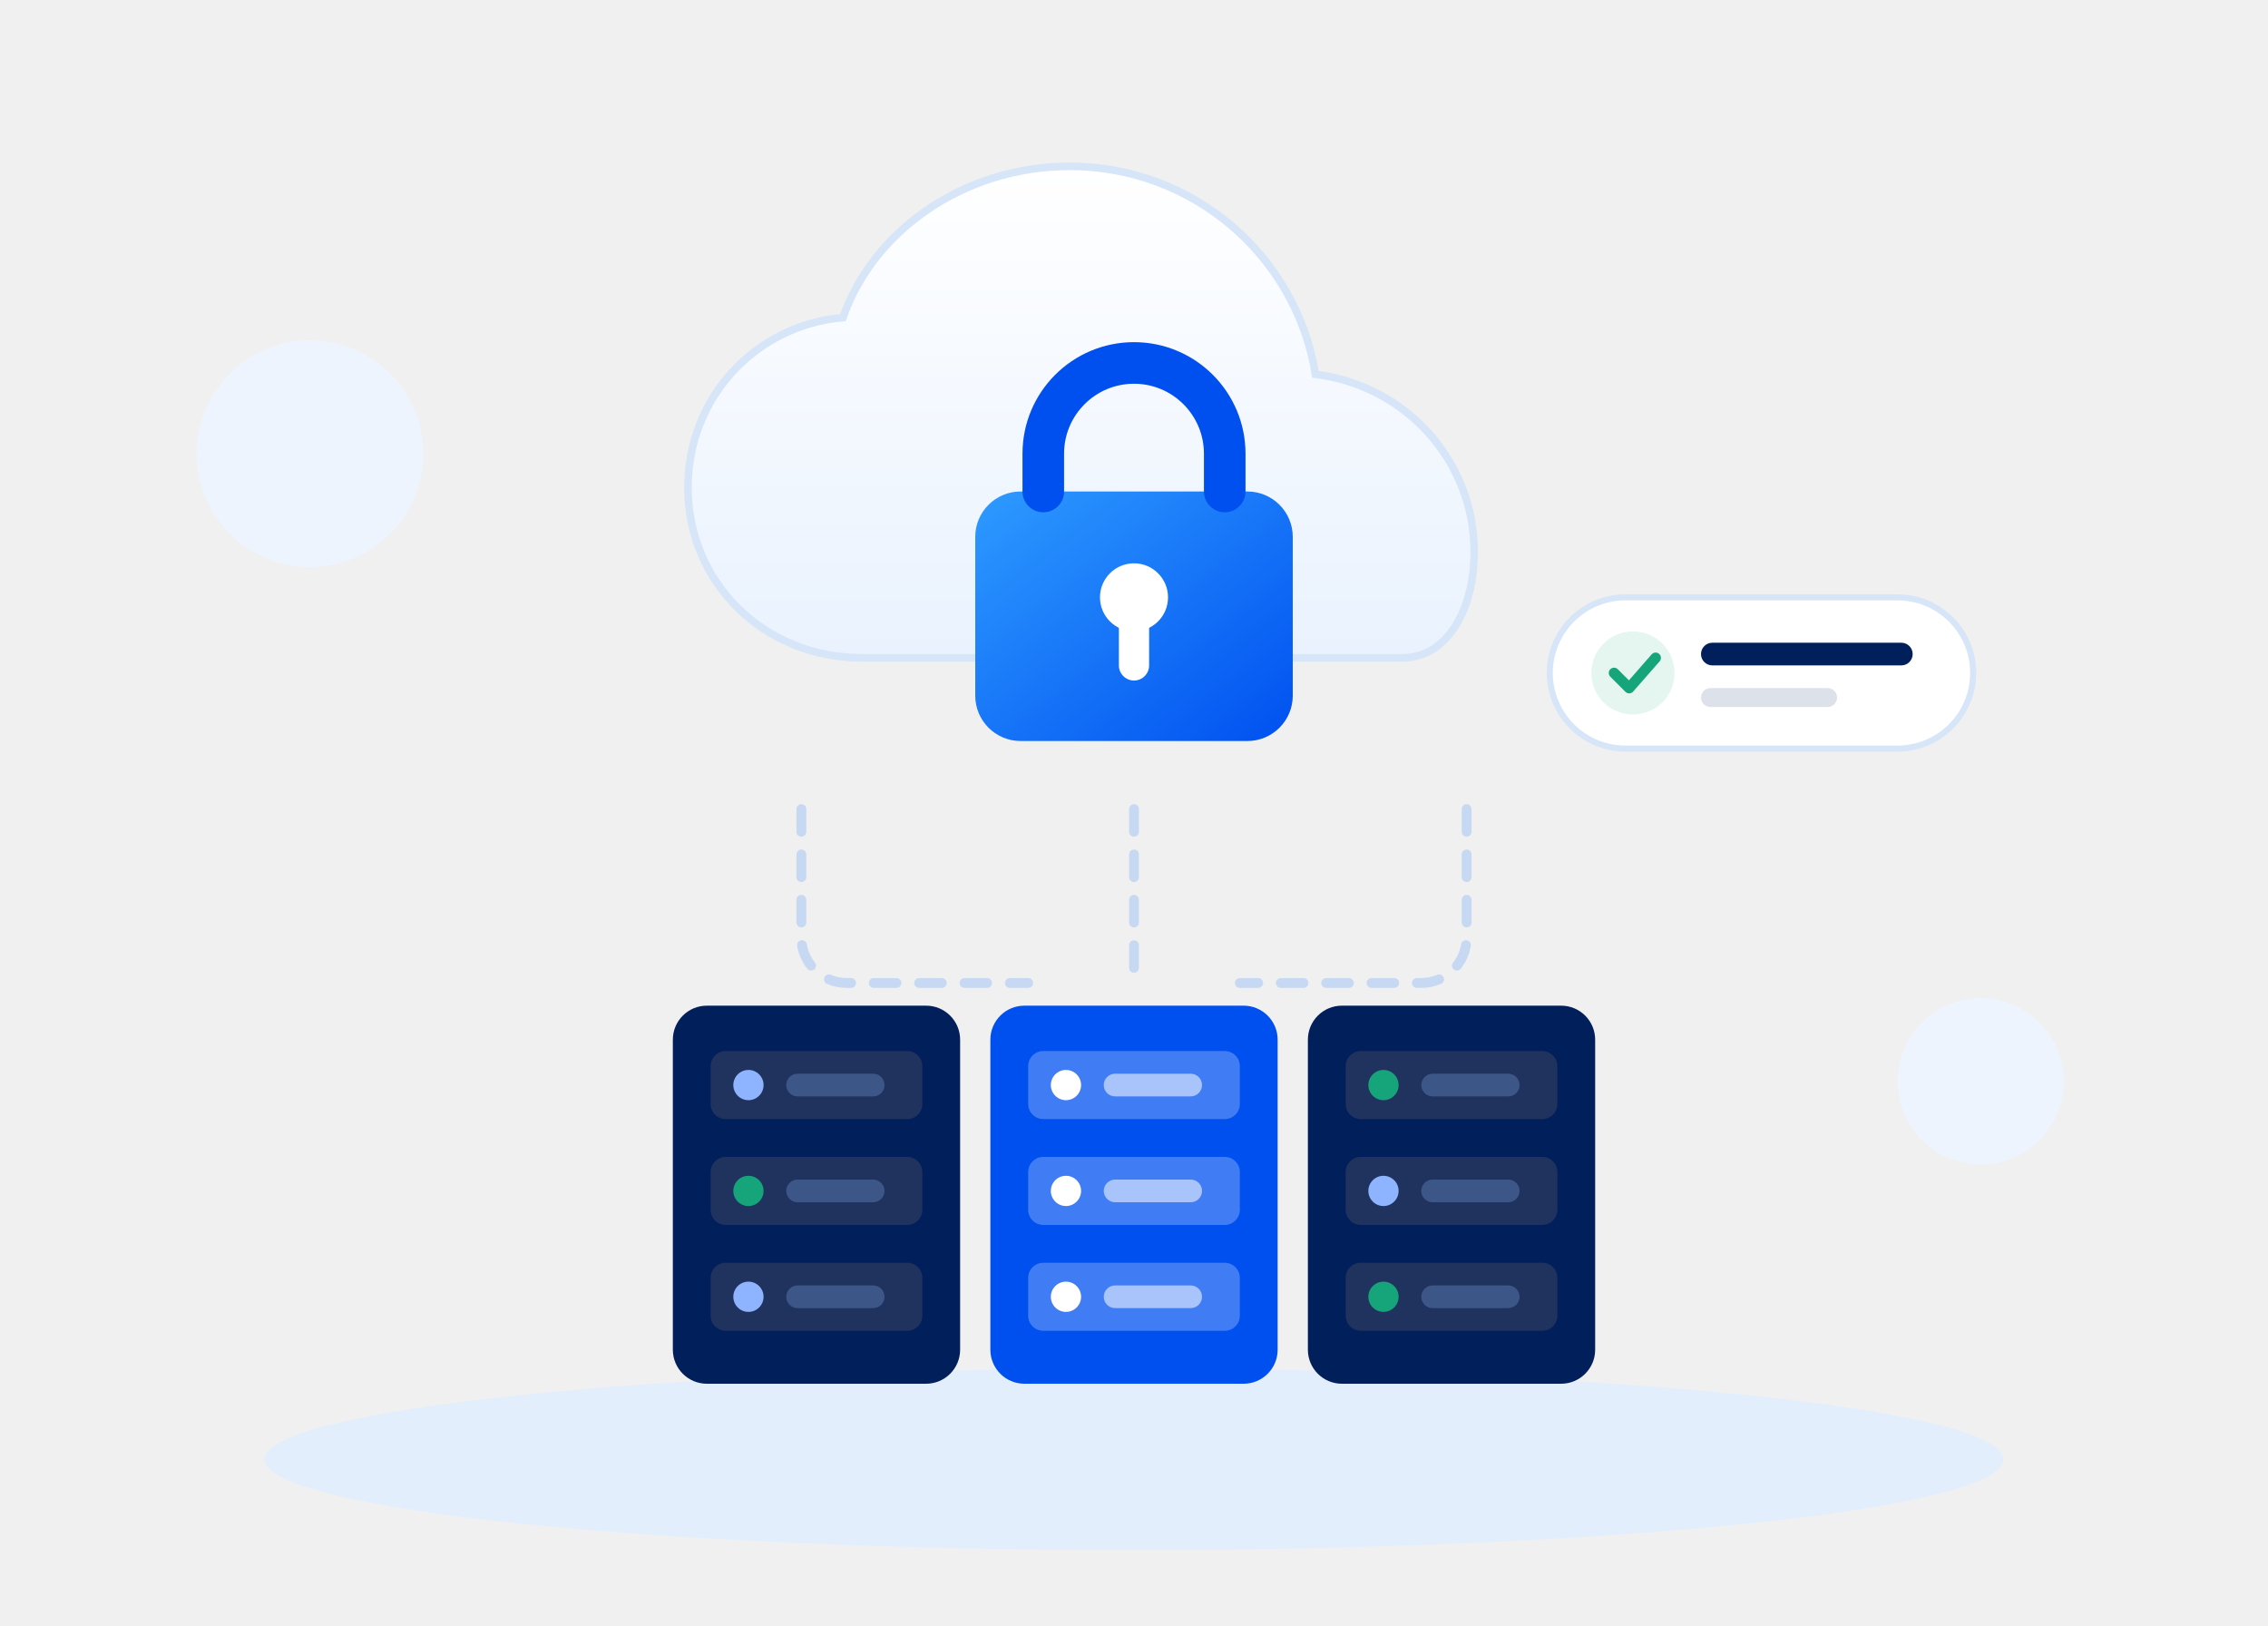
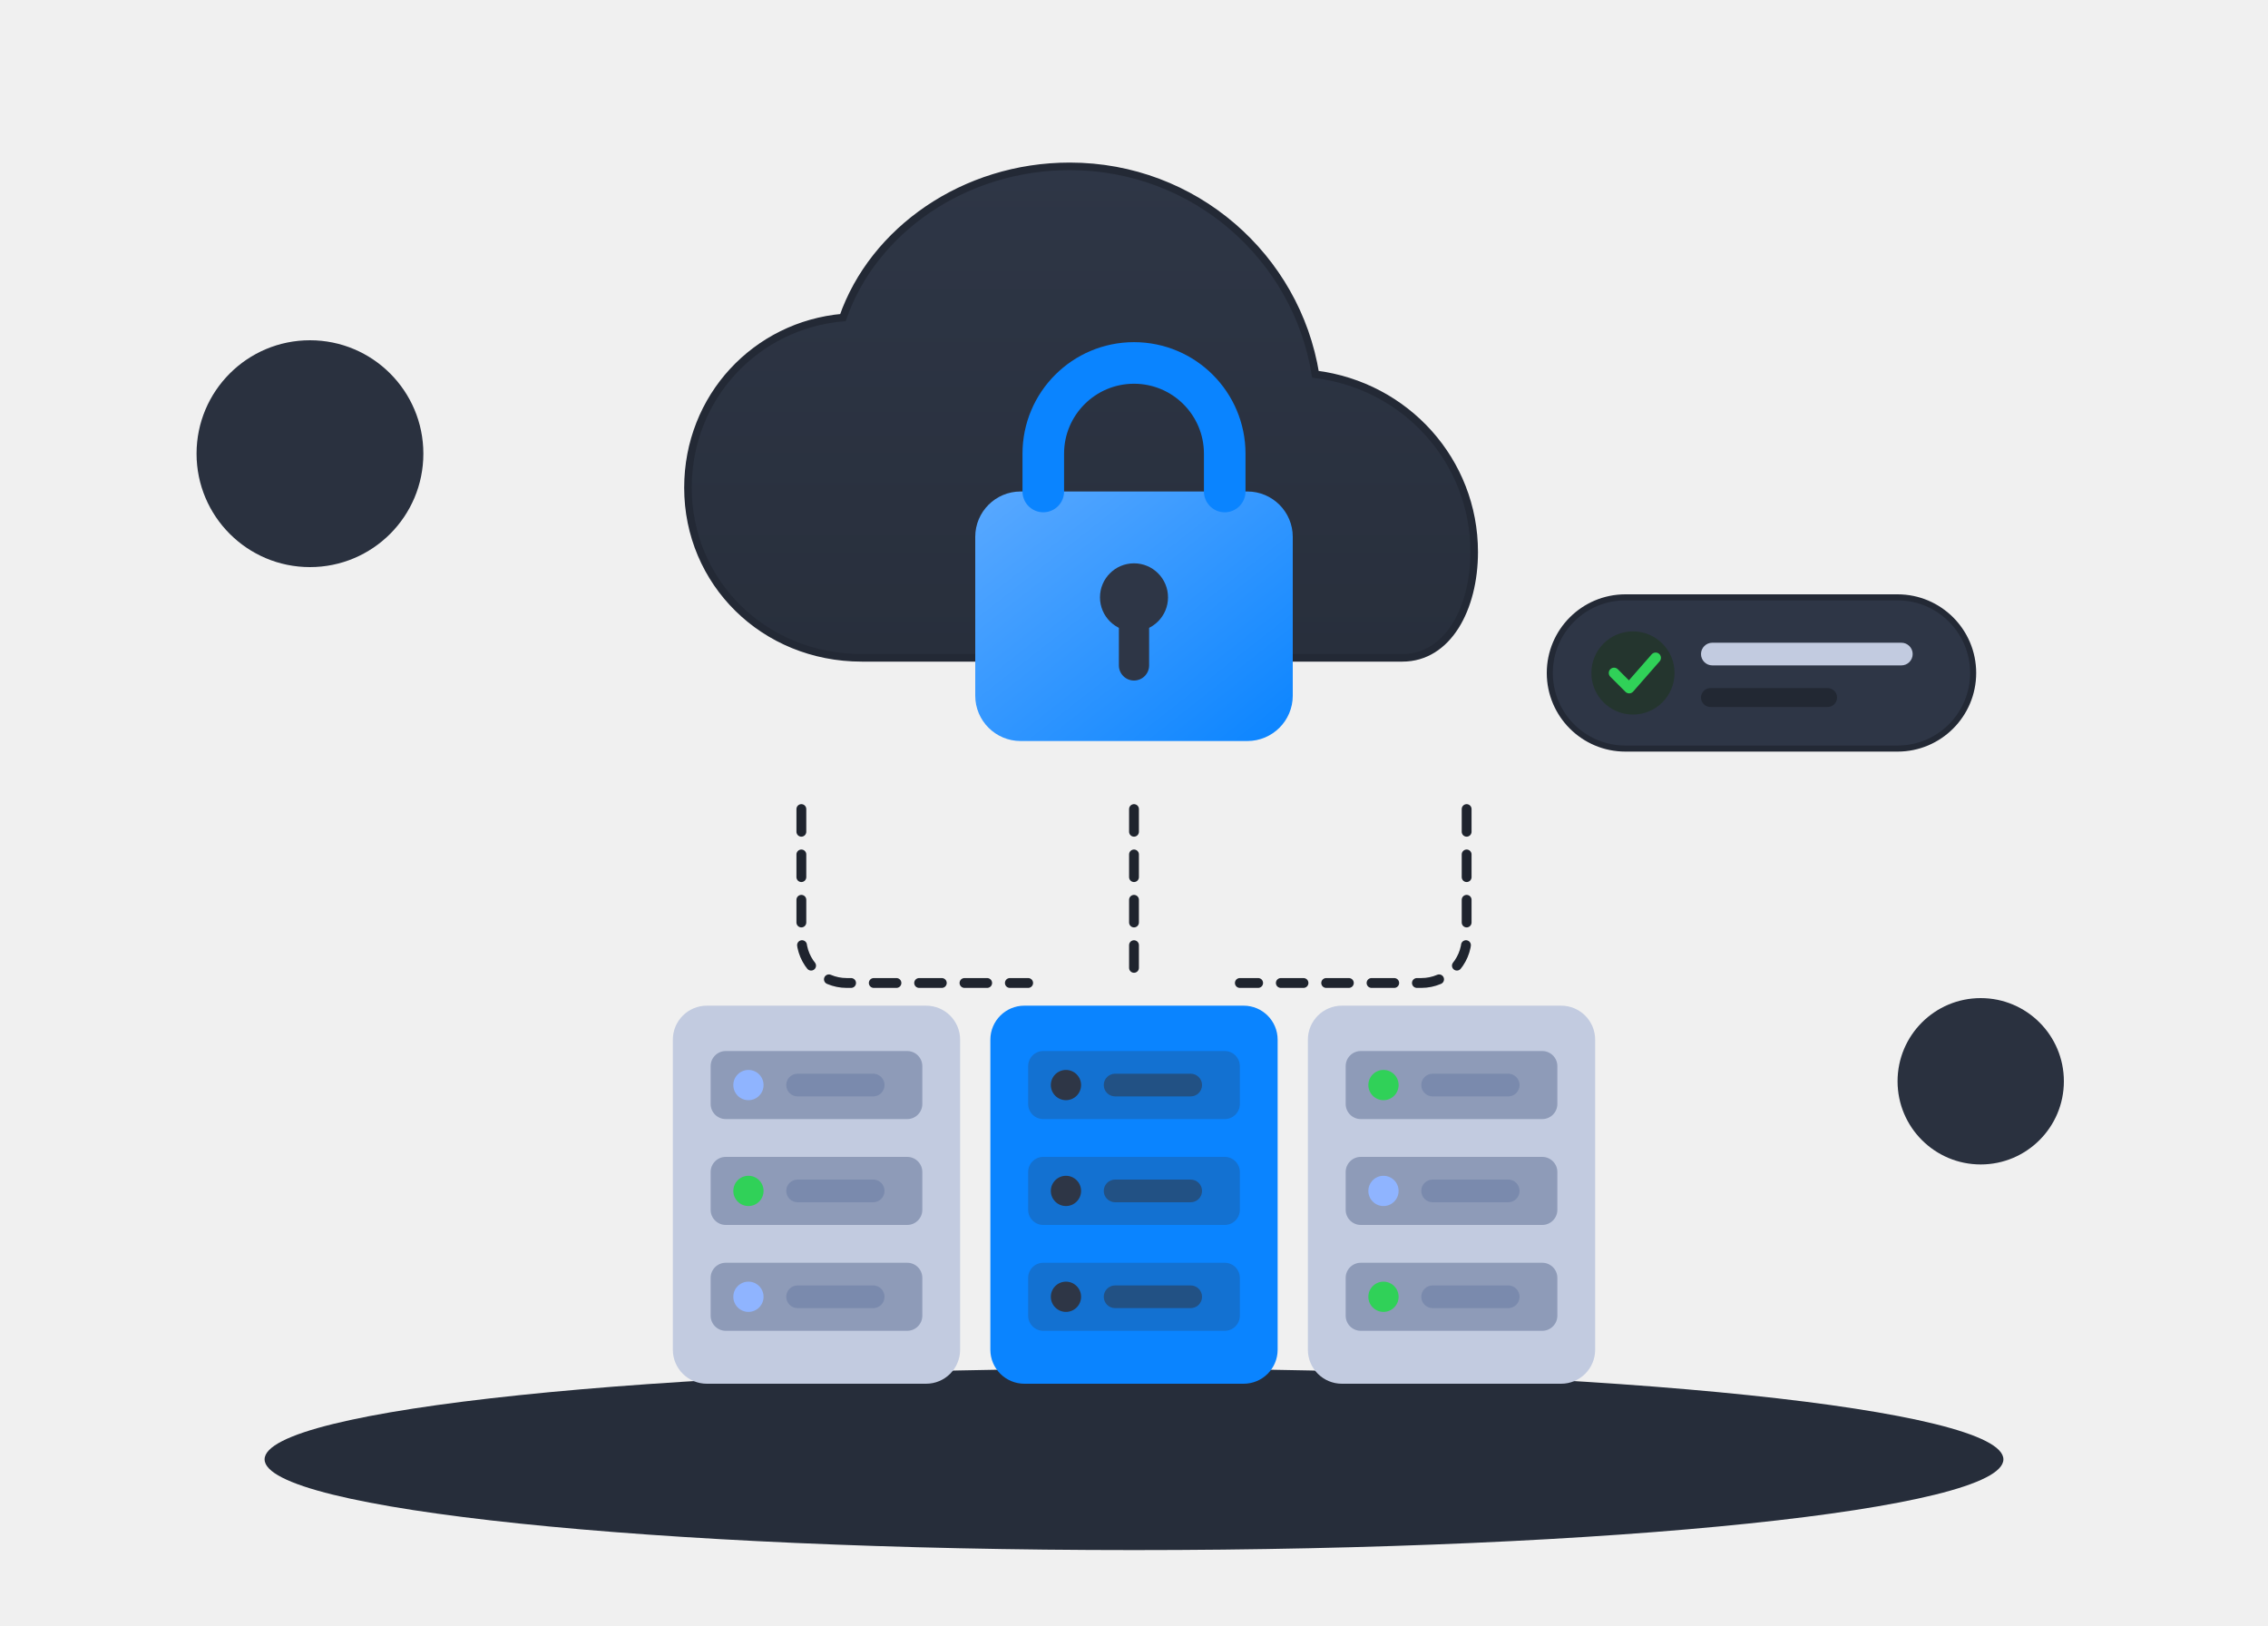
<svg xmlns="http://www.w3.org/2000/svg" viewBox="0 0 600 430" role="img" aria-label="Cloud infrastructure protected by a lock, connected to server racks">
  <defs>
    <linearGradient id="cl" x1="0" y1="0" x2="0" y2="1">
-       <stop offset="0" stop-color="#fff" />
-       <stop offset="1" stop-color="#E9F2FE" />
+       <stop offset="0" stop-color="#2E3646" />
+       <stop offset="1" stop-color="#282F3C" />
    </linearGradient>
    <linearGradient id="lk" x1="0" y1="0" x2="1" y2="1">
-       <stop offset="0" stop-color="#2E9BFF" />
-       <stop offset="1" stop-color="#0050F0" />
+       <stop offset="0" stop-color="#5AA9FF" />
+       <stop offset="1" stop-color="#0A84FF" />
    </linearGradient>
  </defs>
-   <ellipse cx="300" cy="386" rx="230" ry="24" fill="#E3EEFC" />
-   <circle cx="82" cy="120" r="30" fill="#EDF4FE" />
-   <circle cx="524" cy="286" r="22" fill="#EDF4FE" />
+   <ellipse cx="300" cy="386" rx="230" ry="24" fill="#262D3A" />
+   <circle cx="82" cy="120" r="30" fill="#2A313F" />
+   <circle cx="524" cy="286" r="22" fill="#2A313F" />
  <g transform="translate(150 44)">
-     <path d="M78 130c-26 0-46-20-46-45 0-24 18-43 41-45C81 17 105 0 133 0c33 0 60 24 65 55 24 3 42 23 42 47 0 15-7 28-19 28z" fill="url(#cl)" stroke="#D6E5F8" stroke-width="2" />
+     <path d="M78 130c-26 0-46-20-46-45 0-24 18-43 41-45C81 17 105 0 133 0c33 0 60 24 65 55 24 3 42 23 42 47 0 15-7 28-19 28z" fill="url(#cl)" stroke="#232935" stroke-width="2" />
  </g>
  <g transform="translate(258 96)">
    <rect x="0" y="34" width="84" height="66" rx="12" fill="url(#lk)" />
-     <path d="M18 34V24a24 24 0 0 1 48 0v10" fill="none" stroke="#0050F0" stroke-width="11" stroke-linecap="round" />
-     <circle cx="42" cy="62" r="9" fill="#fff" />
-     <rect x="38" y="66" width="8" height="18" rx="4" fill="#fff" />
+     <path d="M18 34V24a24 24 0 0 1 48 0v10" fill="none" stroke="#0A84FF" stroke-width="11" stroke-linecap="round" />
+     <circle cx="42" cy="62" r="9" fill="#2E3646" />
+     <rect x="38" y="66" width="8" height="18" rx="4" fill="#2E3646" />
  </g>
-   <path d="M212 214v34a12 12 0 0 0 12 12h48" fill="none" stroke="#C7D8F2" stroke-width="2.6" stroke-dasharray="6 6" stroke-linecap="round" />
-   <path d="M300 214v46" fill="none" stroke="#C7D8F2" stroke-width="2.6" stroke-dasharray="6 6" stroke-linecap="round" />
-   <path d="M388 214v34a12 12 0 0 1-12 12h-48" fill="none" stroke="#C7D8F2" stroke-width="2.6" stroke-dasharray="6 6" stroke-linecap="round" />
+   <path d="M212 214v34a12 12 0 0 0 12 12h48" fill="none" stroke="#1F242E" stroke-width="2.6" stroke-dasharray="6 6" stroke-linecap="round" />
+   <path d="M300 214v46" fill="none" stroke="#1F242E" stroke-width="2.6" stroke-dasharray="6 6" stroke-linecap="round" />
+   <path d="M388 214v34a12 12 0 0 1-12 12h-48" fill="none" stroke="#1F242E" stroke-width="2.6" stroke-dasharray="6 6" stroke-linecap="round" />
  <g transform="translate(178 266)">
-     <rect x="0" y="0" width="76" height="100" rx="9" fill="#011F5A" />
-     <rect x="10" y="12" width="56" height="18" rx="4" fill="#20335F" />
+     <rect x="0" y="0" width="76" height="100" rx="9" fill="#C2CBE0" />
+     <rect x="10" y="12" width="56" height="18" rx="4" fill="#8E9BB8" />
    <circle cx="20" cy="21" r="4" fill="#8FB4FF" />
-     <rect x="30" y="18" width="26" height="6" rx="3" fill="#3D5688" />
-     <rect x="10" y="40" width="56" height="18" rx="4" fill="#20335F" />
-     <circle cx="20" cy="49" r="4" fill="#16A47A" />
-     <rect x="30" y="46" width="26" height="6" rx="3" fill="#3D5688" />
-     <rect x="10" y="68" width="56" height="18" rx="4" fill="#20335F" />
+     <rect x="30" y="18" width="26" height="6" rx="3" fill="#7A8AAD" />
+     <rect x="10" y="40" width="56" height="18" rx="4" fill="#8E9BB8" />
+     <circle cx="20" cy="49" r="4" fill="#30D158" />
+     <rect x="30" y="46" width="26" height="6" rx="3" fill="#7A8AAD" />
+     <rect x="10" y="68" width="56" height="18" rx="4" fill="#8E9BB8" />
    <circle cx="20" cy="77" r="4" fill="#8FB4FF" />
-     <rect x="30" y="74" width="26" height="6" rx="3" fill="#3D5688" />
+     <rect x="30" y="74" width="26" height="6" rx="3" fill="#7A8AAD" />
  </g>
  <g transform="translate(262 266)">
-     <rect x="0" y="0" width="76" height="100" rx="9" fill="#0050F0" />
-     <rect x="10" y="12" width="56" height="18" rx="4" fill="#fff" opacity=".25" />
-     <circle cx="20" cy="21" r="4" fill="#fff" />
-     <rect x="30" y="18" width="26" height="6" rx="3" fill="#fff" opacity=".55" />
-     <rect x="10" y="40" width="56" height="18" rx="4" fill="#fff" opacity=".25" />
-     <circle cx="20" cy="49" r="4" fill="#fff" />
-     <rect x="30" y="46" width="26" height="6" rx="3" fill="#fff" opacity=".55" />
-     <rect x="10" y="68" width="56" height="18" rx="4" fill="#fff" opacity=".25" />
-     <circle cx="20" cy="77" r="4" fill="#fff" />
-     <rect x="30" y="74" width="26" height="6" rx="3" fill="#fff" opacity=".55" />
+     <rect x="0" y="0" width="76" height="100" rx="9" fill="#0A84FF" />
+     <rect x="10" y="12" width="56" height="18" rx="4" fill="#2E3646" opacity=".25" />
+     <circle cx="20" cy="21" r="4" fill="#2E3646" />
+     <rect x="30" y="18" width="26" height="6" rx="3" fill="#2E3646" opacity=".55" />
+     <rect x="10" y="40" width="56" height="18" rx="4" fill="#2E3646" opacity=".25" />
+     <circle cx="20" cy="49" r="4" fill="#2E3646" />
+     <rect x="30" y="46" width="26" height="6" rx="3" fill="#2E3646" opacity=".55" />
+     <rect x="10" y="68" width="56" height="18" rx="4" fill="#2E3646" opacity=".25" />
+     <circle cx="20" cy="77" r="4" fill="#2E3646" />
+     <rect x="30" y="74" width="26" height="6" rx="3" fill="#2E3646" opacity=".55" />
  </g>
  <g transform="translate(346 266)">
-     <rect x="0" y="0" width="76" height="100" rx="9" fill="#011F5A" />
-     <rect x="10" y="12" width="56" height="18" rx="4" fill="#20335F" />
-     <circle cx="20" cy="21" r="4" fill="#16A47A" />
-     <rect x="30" y="18" width="26" height="6" rx="3" fill="#3D5688" />
-     <rect x="10" y="40" width="56" height="18" rx="4" fill="#20335F" />
+     <rect x="0" y="0" width="76" height="100" rx="9" fill="#C2CBE0" />
+     <rect x="10" y="12" width="56" height="18" rx="4" fill="#8E9BB8" />
+     <circle cx="20" cy="21" r="4" fill="#30D158" />
+     <rect x="30" y="18" width="26" height="6" rx="3" fill="#7A8AAD" />
+     <rect x="10" y="40" width="56" height="18" rx="4" fill="#8E9BB8" />
    <circle cx="20" cy="49" r="4" fill="#8FB4FF" />
-     <rect x="30" y="46" width="26" height="6" rx="3" fill="#3D5688" />
-     <rect x="10" y="68" width="56" height="18" rx="4" fill="#20335F" />
-     <circle cx="20" cy="77" r="4" fill="#16A47A" />
-     <rect x="30" y="74" width="26" height="6" rx="3" fill="#3D5688" />
+     <rect x="30" y="46" width="26" height="6" rx="3" fill="#7A8AAD" />
+     <rect x="10" y="68" width="56" height="18" rx="4" fill="#8E9BB8" />
+     <circle cx="20" cy="77" r="4" fill="#30D158" />
+     <rect x="30" y="74" width="26" height="6" rx="3" fill="#7A8AAD" />
  </g>
  <g transform="translate(410 158)">
-     <rect x="0" y="0" width="112" height="40" rx="20" fill="#fff" stroke="#D6E5F8" stroke-width="1.6" />
-     <circle cx="22" cy="20" r="11" fill="#E4F6EF" />
-     <path d="M17 20l4 4 7-8" fill="none" stroke="#16A47A" stroke-width="2.8" stroke-linecap="round" stroke-linejoin="round" />
-     <rect x="40" y="12" width="56" height="6" rx="3" fill="#011F5A" />
-     <rect x="40" y="24" width="36" height="5" rx="2.5" fill="#DDE1EA" />
+     <rect x="0" y="0" width="112" height="40" rx="20" fill="#2E3646" stroke="#232935" stroke-width="1.6" />
+     <circle cx="22" cy="20" r="11" fill="#24352E" />
+     <path d="M17 20l4 4 7-8" fill="none" stroke="#30D158" stroke-width="2.8" stroke-linecap="round" stroke-linejoin="round" />
+     <rect x="40" y="12" width="56" height="6" rx="3" fill="#C2CBE0" />
+     <rect x="40" y="24" width="36" height="5" rx="2.5" fill="#222833" />
  </g>
</svg>
